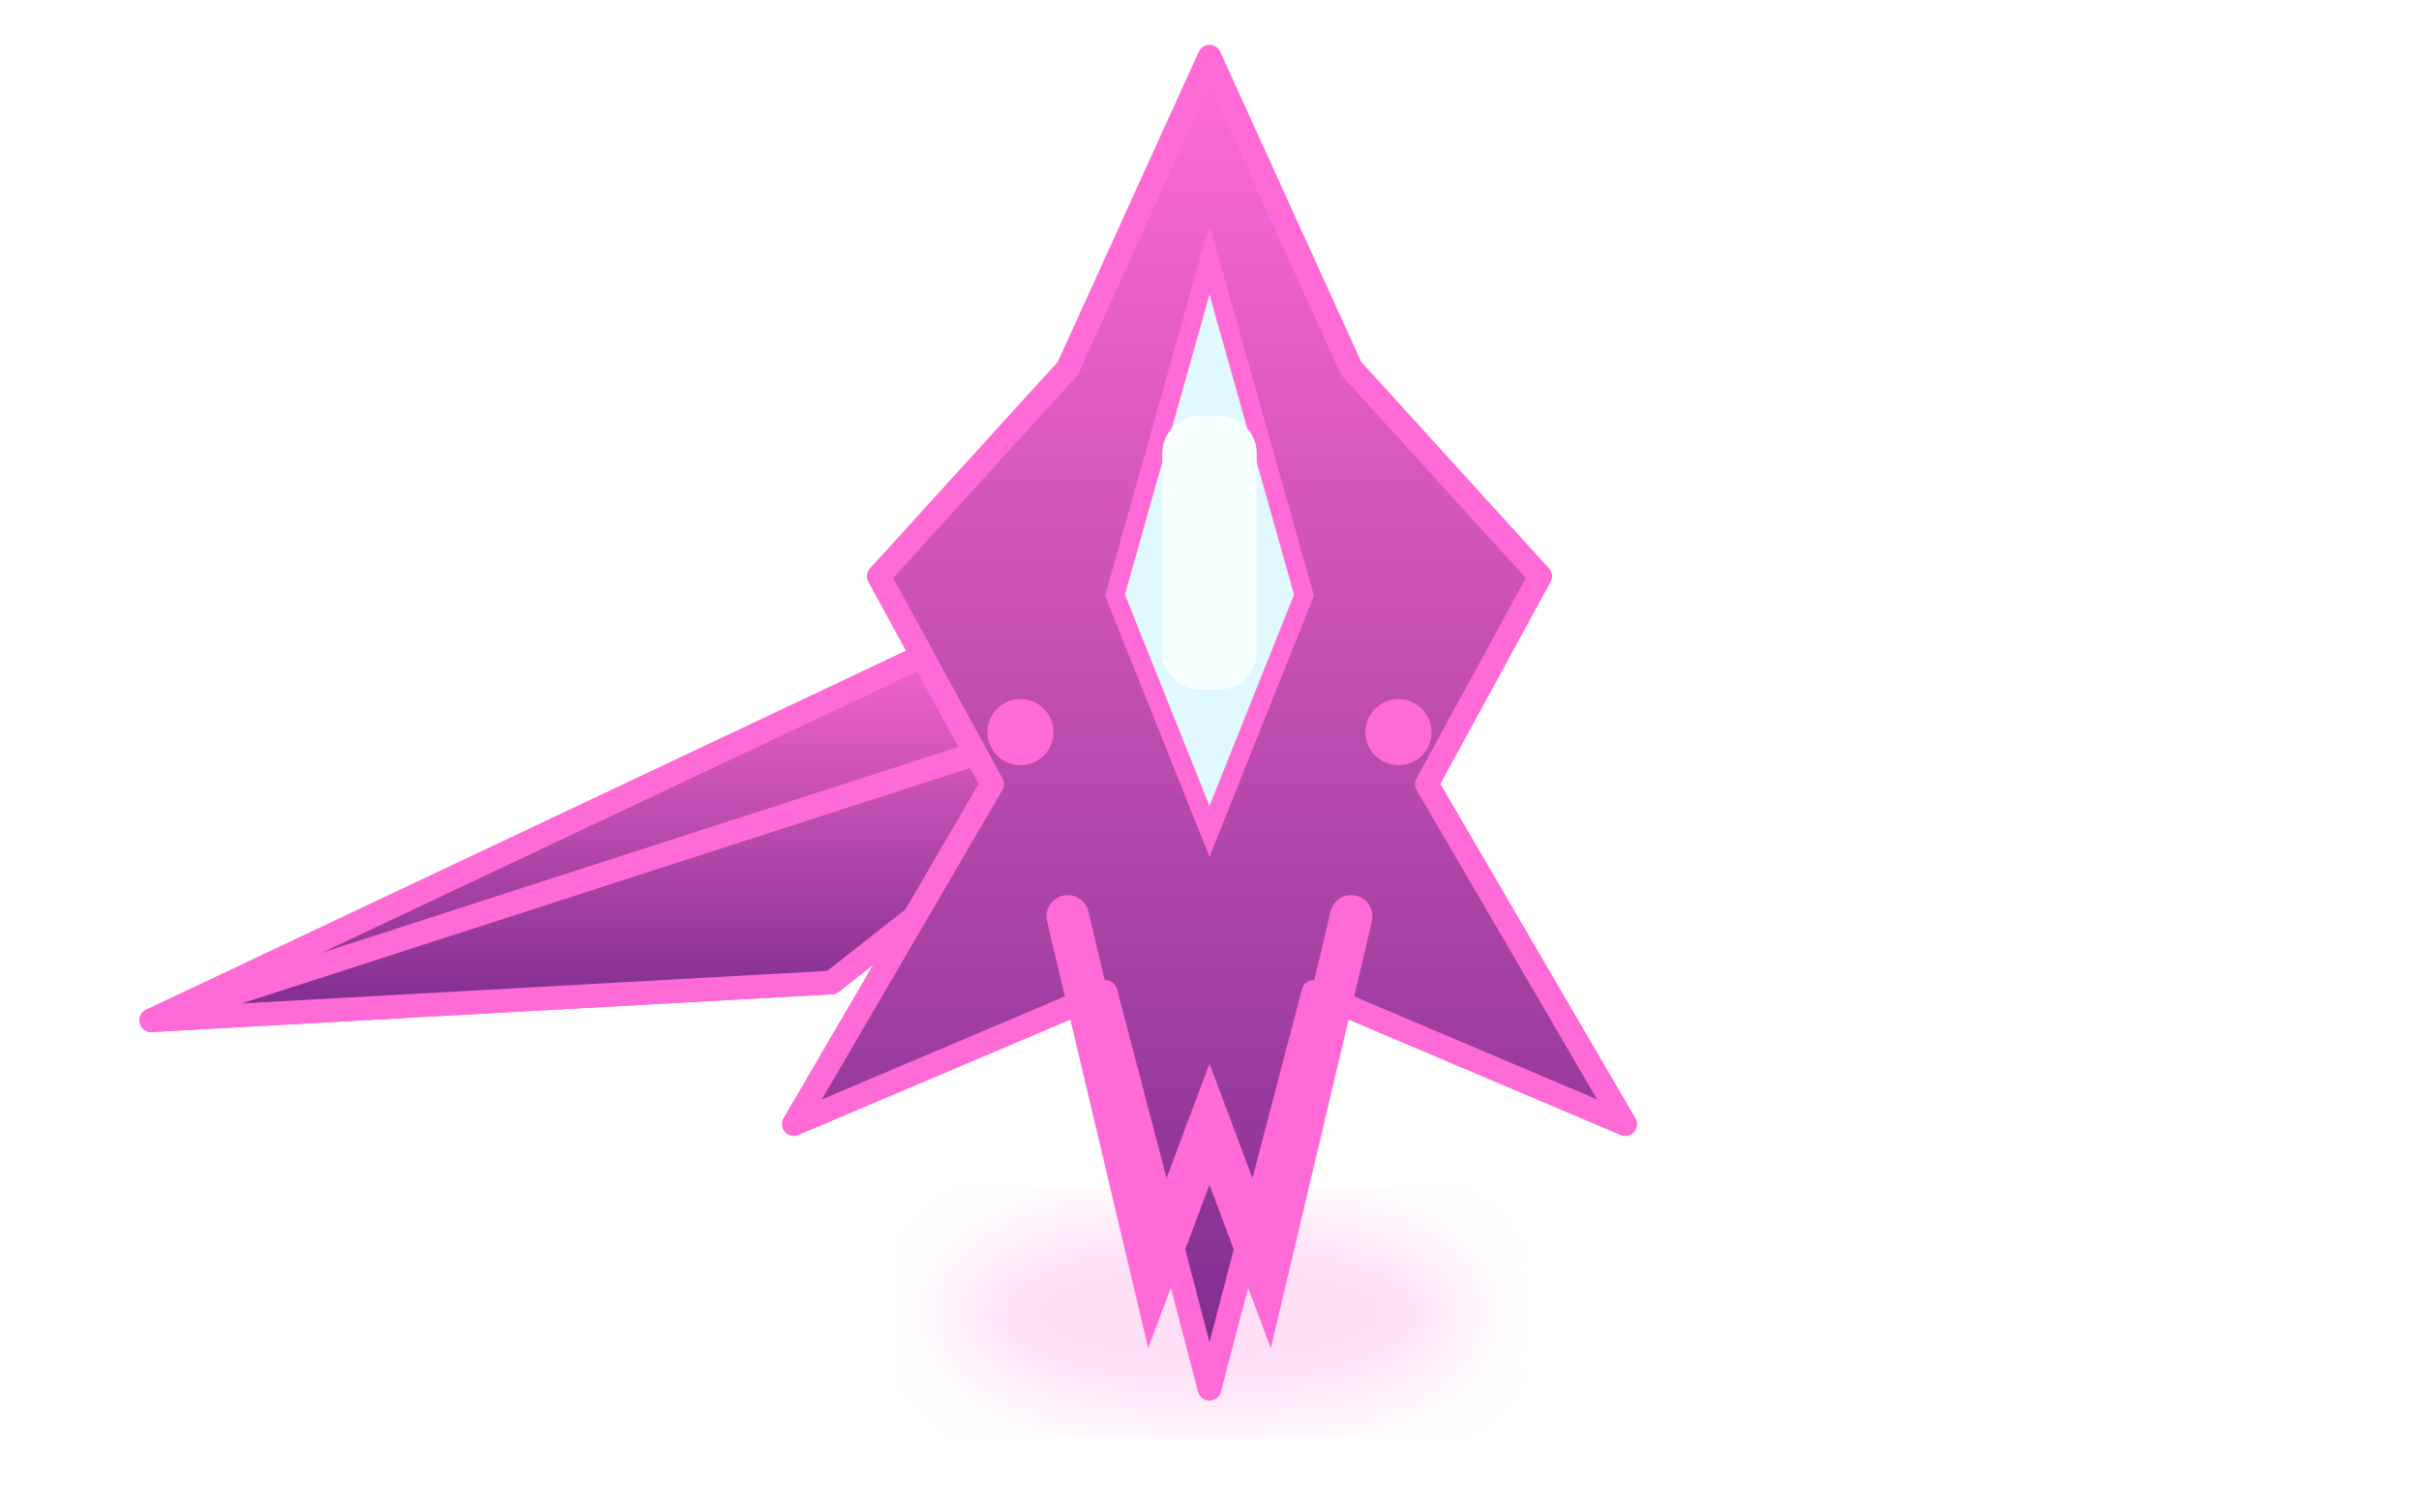
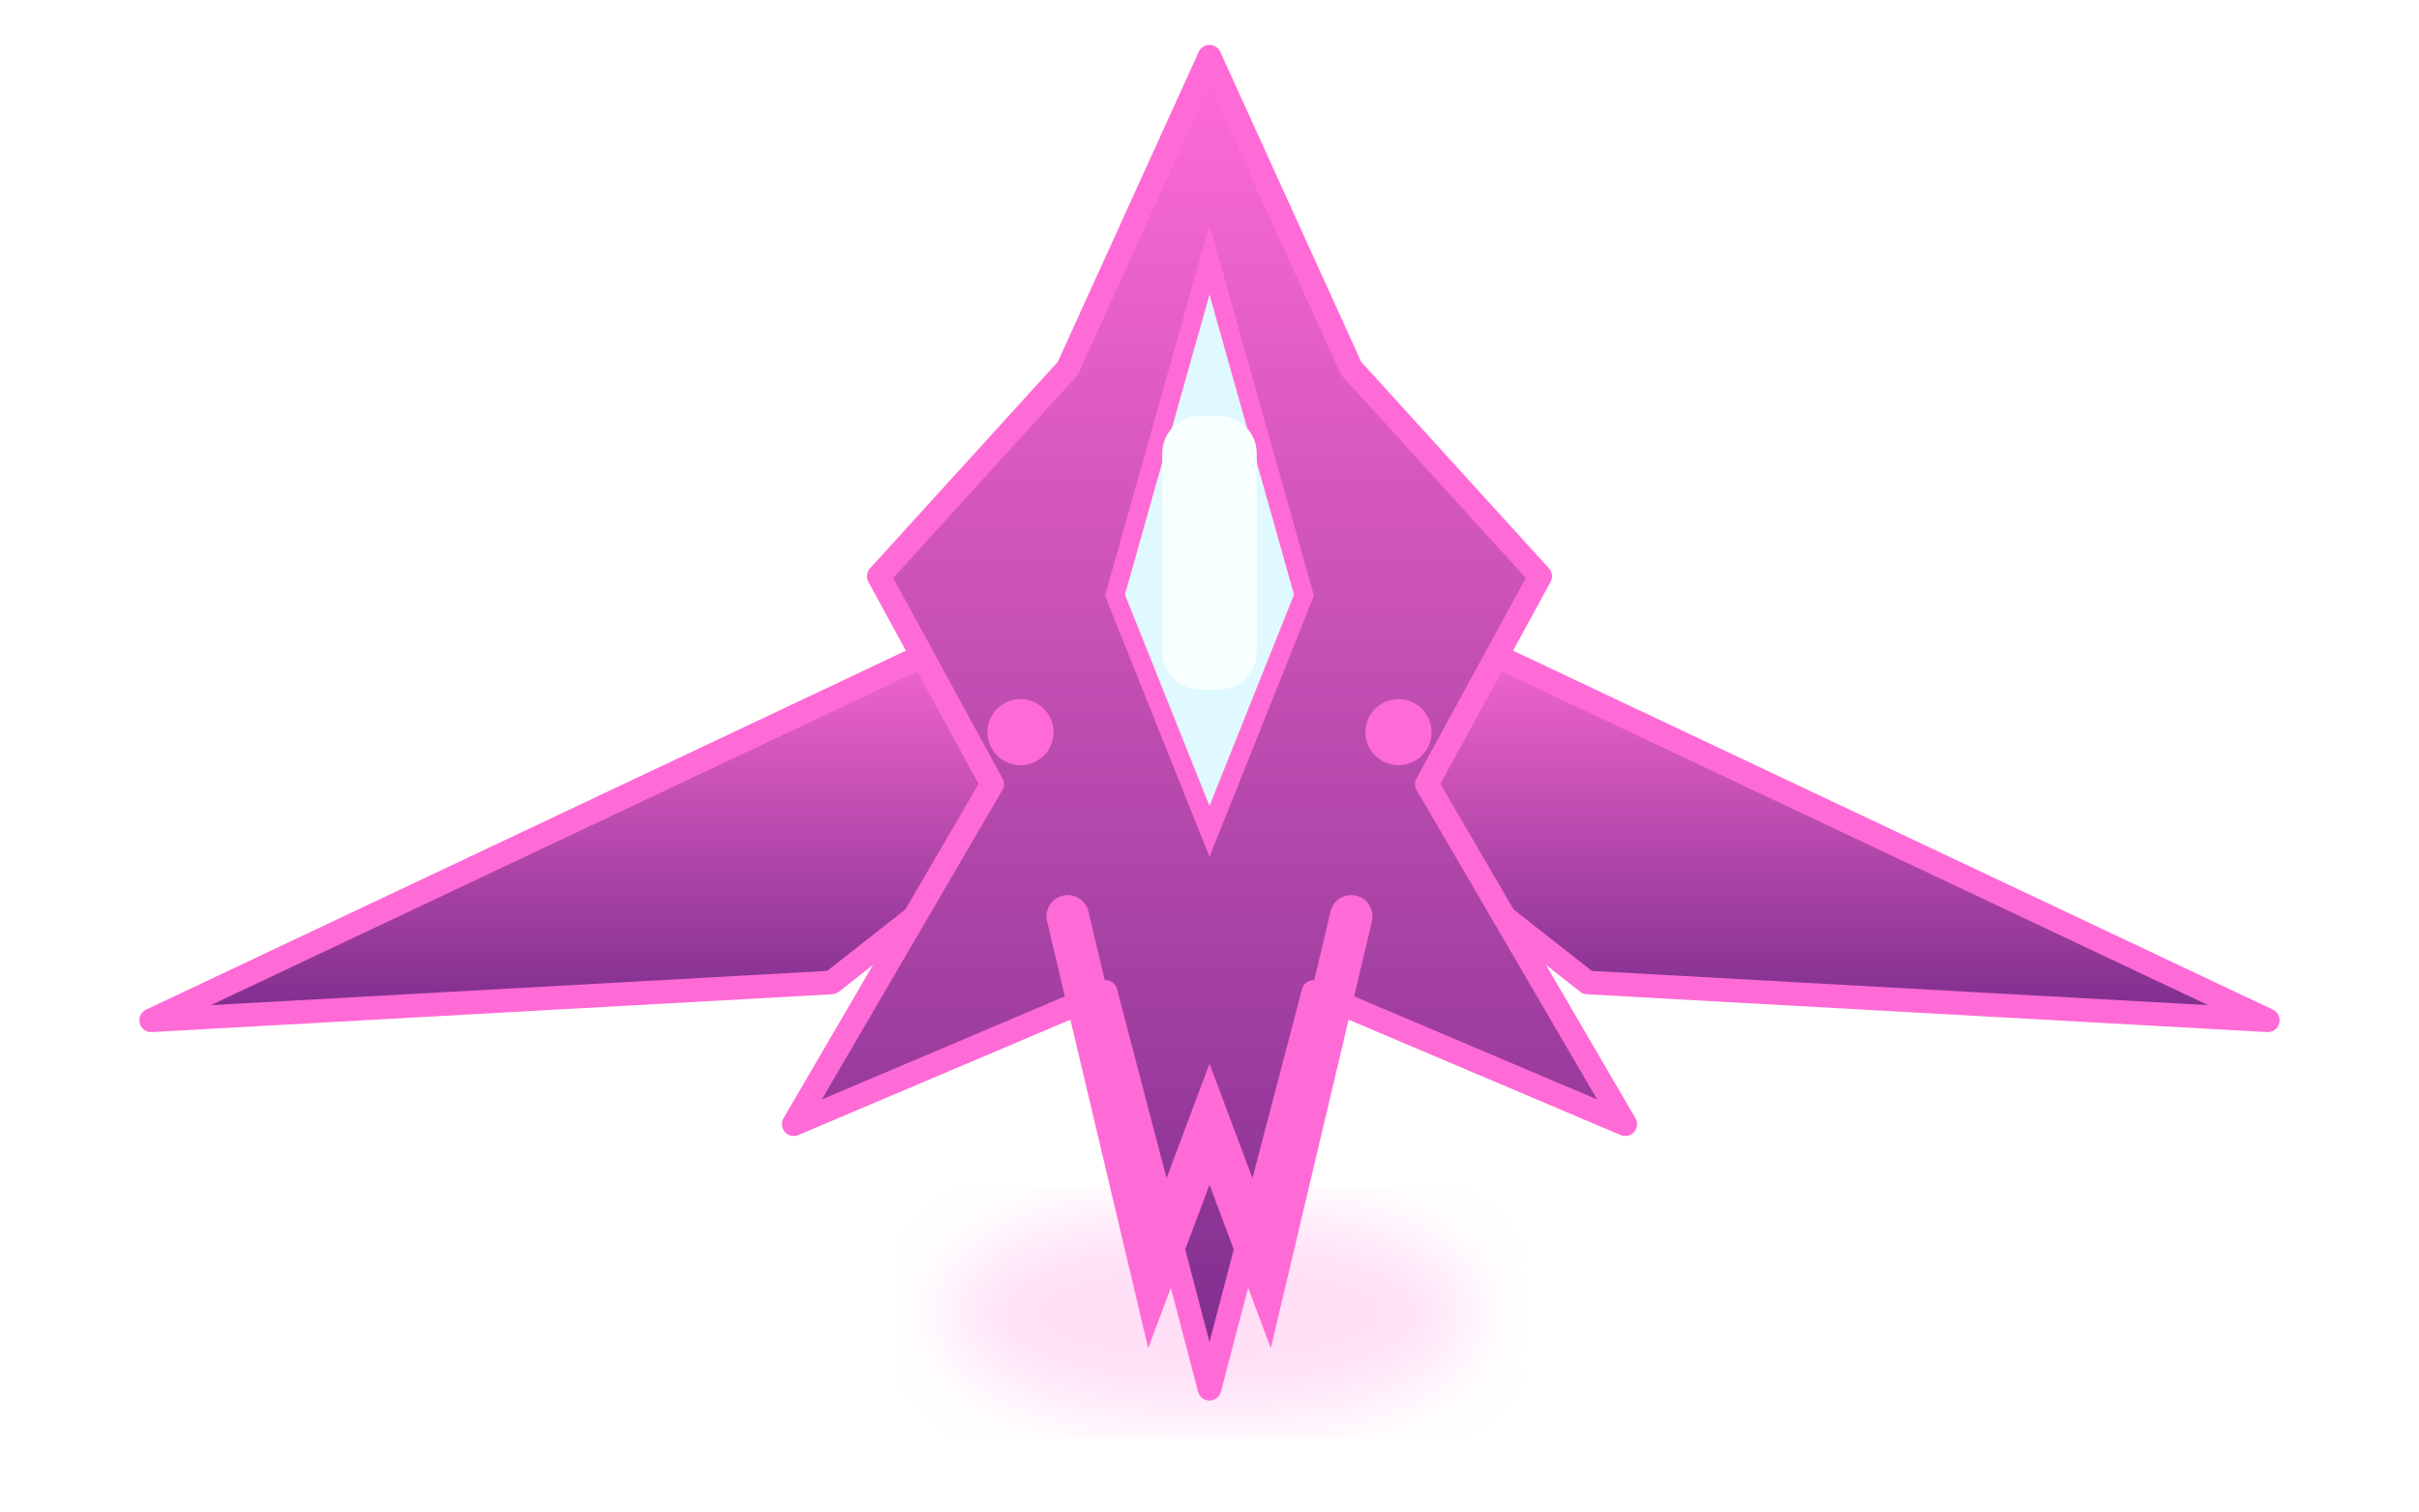
<svg xmlns="http://www.w3.org/2000/svg" width="512" height="320" viewBox="0 0 512 320">
  <defs>
    <linearGradient id="h" x1="0" y1="0" x2="0" y2="1">
      <stop stop-color="#ff6bd6" />
      <stop offset="1" stop-color="#7c2d8c" />
    </linearGradient>
    <filter id="g">
      <feGaussianBlur stdDeviation="8" />
    </filter>
  </defs>
  <ellipse cx="256" cy="278" rx="55" ry="22" fill="#ff6bd6" opacity=".22" filter="url(#g)" />
  <g fill="url(#h)" stroke="#ff6bd6" stroke-width="5" stroke-linejoin="round">
    <path d="M214 130 L32 216 L176 208 L232 164 Z" />
-     <path d="M298 130 L32 216 L176 208 L232 164 Z" />
+     <path d="M214 130 L32 216 L176 208 L232 164 Z" transform="translate(512 0) scale(-1 1)" />
    <path d="M256 12 L286 78 L326 122 L302 166 L344 238 L278 210 L256 294 L234 210 L168 238 L210 166 L186 122 L226 78 Z" />
  </g>
  <path d="M256 55 L276 126 L256 176 L236 126 Z" fill="#dff9ff" stroke="#ff6bd6" stroke-width="4" />
  <rect x="246" y="88" width="20" height="58" rx="8" fill="#f7ffff" />
  <path d="M226 194 L244 270 L256 238 L268 270 L286 194" fill="none" stroke="#ff6bd6" stroke-width="9" stroke-linecap="round" />
  <circle cx="216" cy="155" r="7" fill="#ff6bd6" />
  <circle cx="296" cy="155" r="7" fill="#ff6bd6" />
</svg>
